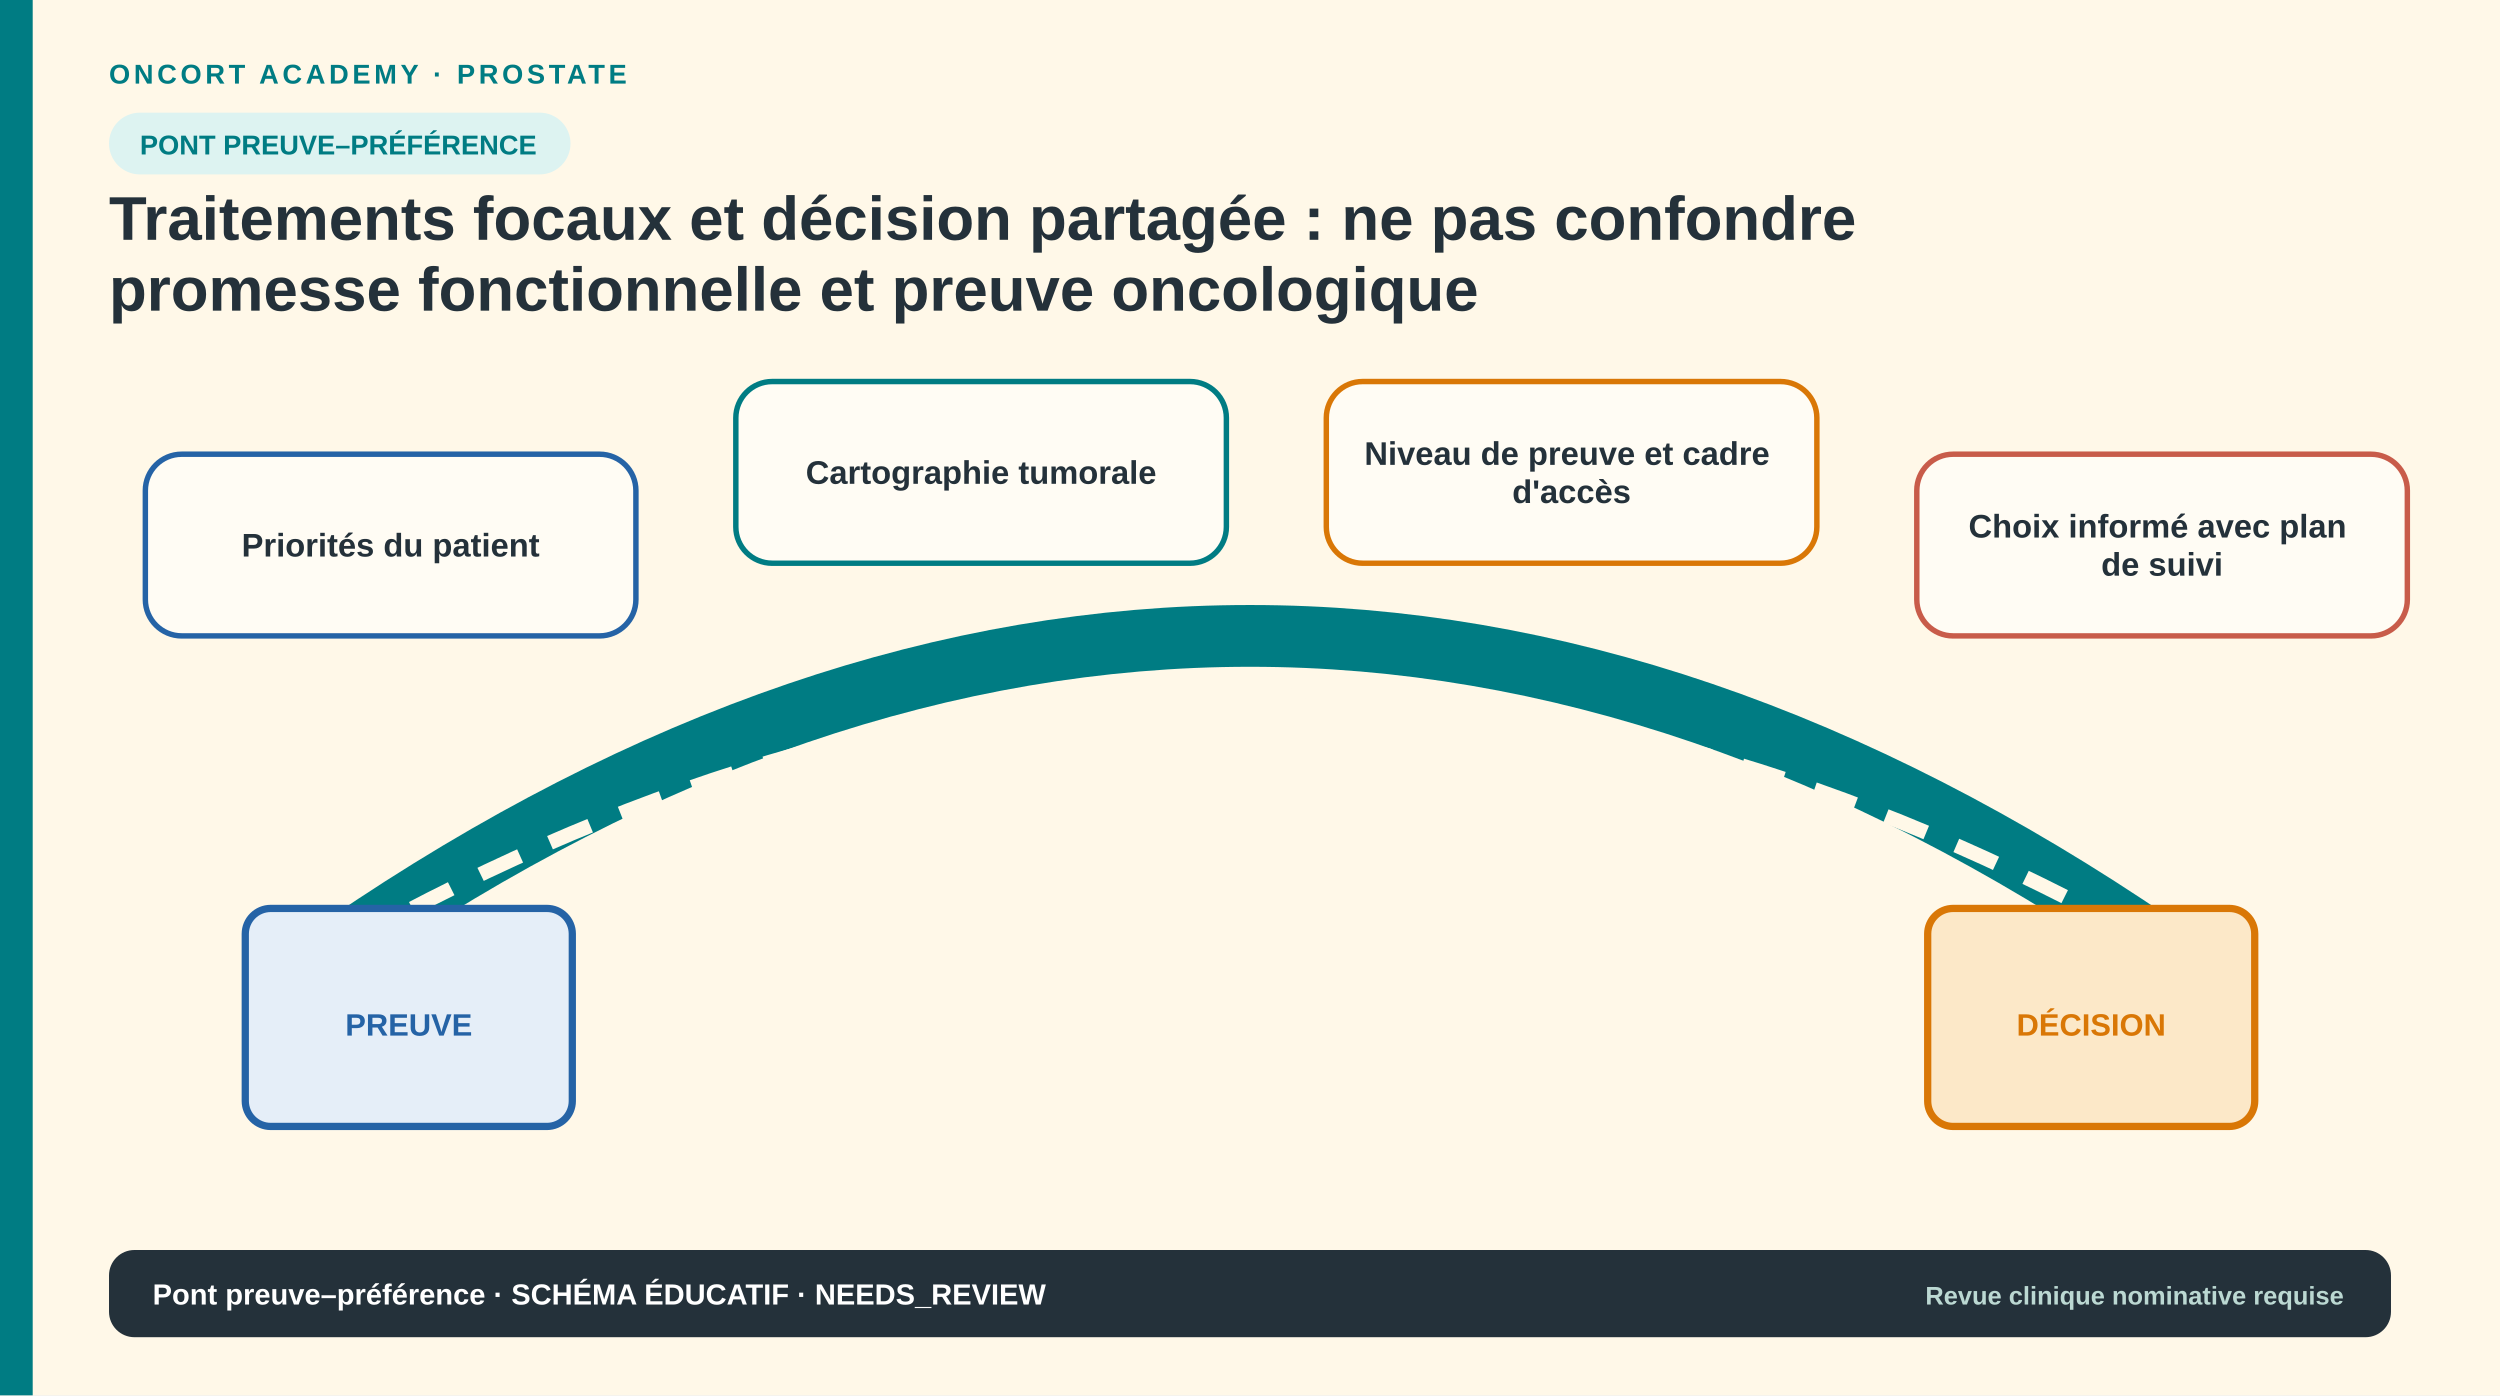
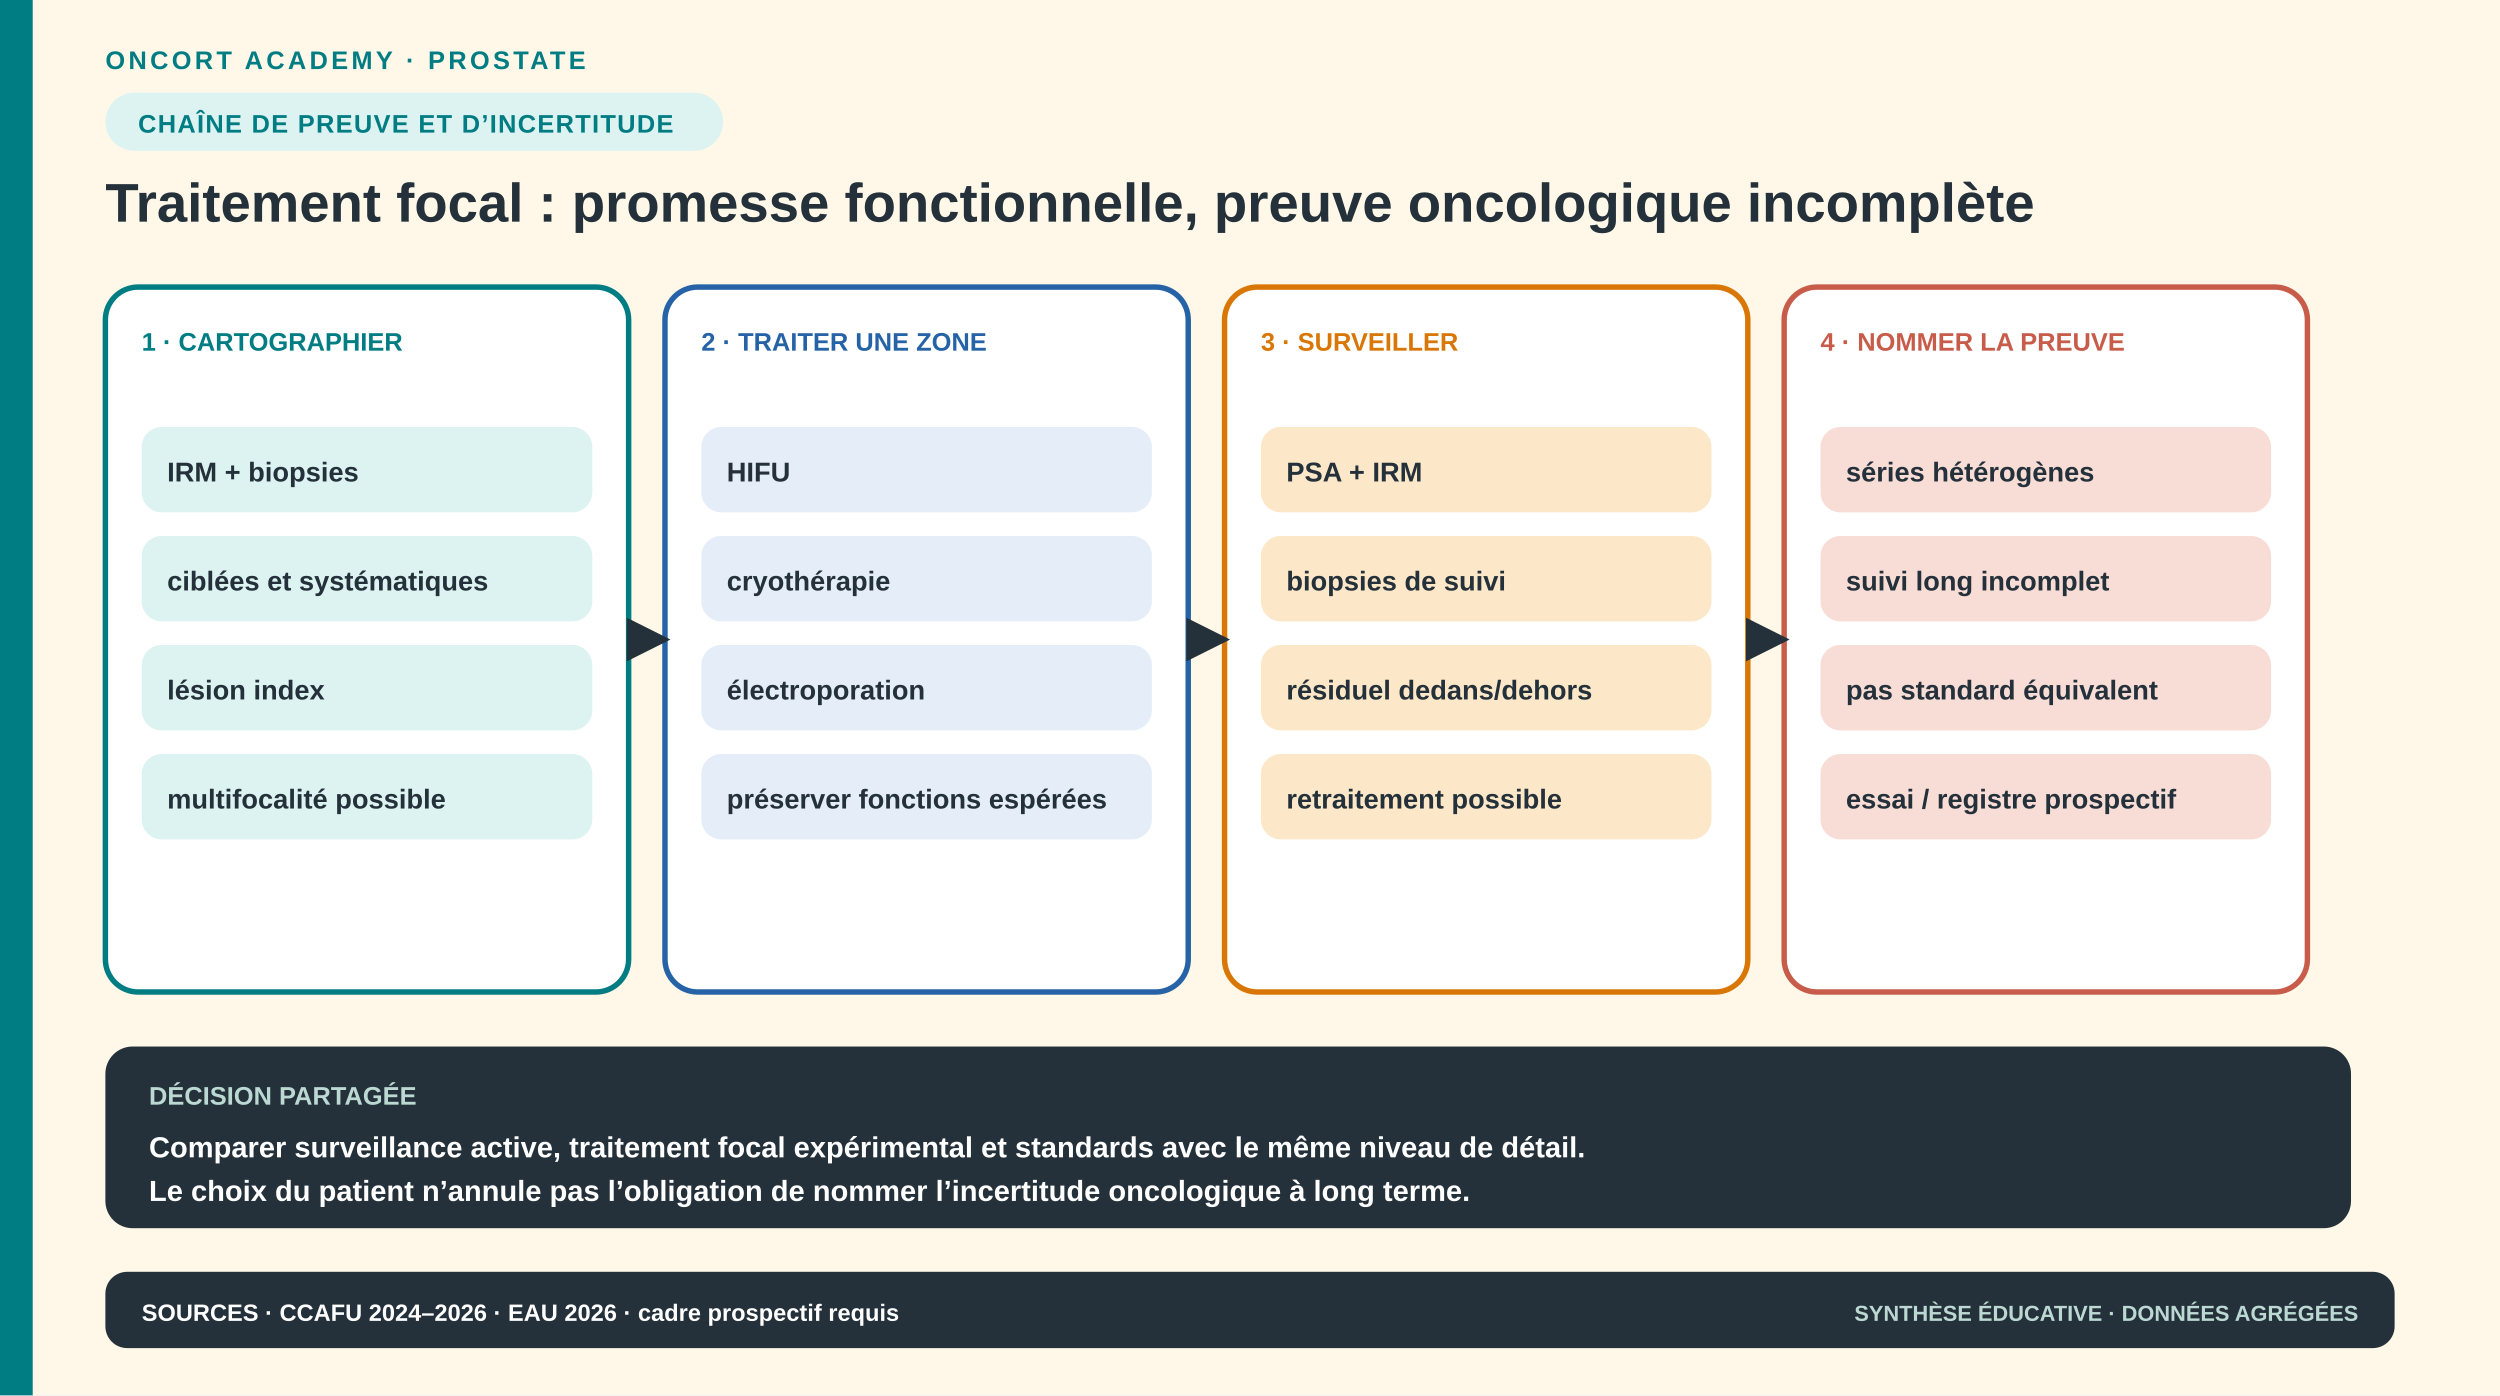
<svg xmlns="http://www.w3.org/2000/svg" width="1376" height="768" viewBox="0 0 1376 768" role="img" aria-labelledby="title desc">
  <defs>
-     <marker id="arrow" markerWidth="6" markerHeight="6" refX="5.5" refY="3" orient="auto">
-       <path d="M 0 0 L 6 3 L 0 6 z" fill="#24313A" />
+     <marker id="arrow" markerWidth="8" markerHeight="8" refX="7" refY="4" orient="auto">
+       <path d="M0,0 L8,4 L0,8 z" fill="#24313A" />
    </marker>
  </defs>
  <rect width="1376" height="768" fill="#FFF8E8" />
  <rect width="18" height="768" fill="#007C83" />
-   <text x="60" y="46" font-family="Arial, Helvetica, sans-serif" font-size="15" font-weight="800" fill="#007C83" letter-spacing="2">ONCORT ACADEMY · PROSTATE</text>
-   <rect x="60" y="62" width="254" height="34" rx="17" fill="#DDF3F1" />
-   <text x="77" y="85" font-family="Arial, Helvetica, sans-serif" font-size="15" font-weight="800" fill="#007C83">PONT PREUVE–PRÉFÉRENCE</text>
-   <text x="60" y="132" font-family="Arial, Helvetica, sans-serif" font-size="34" font-weight="800" fill="#24313A" text-anchor="start">
-     <tspan x="60" dy="0">Traitements focaux et décision partagée : ne pas confondre</tspan>
-     <tspan x="60" dy="39">promesse fonctionnelle et preuve oncologique</tspan>
+   <text x="58" y="38" font-family="Arial, Helvetica, sans-serif" font-size="14" font-weight="800" fill="#007C83" text-anchor="start" letter-spacing="1.8">ONCORT ACADEMY · PROSTATE</text>
+   <rect x="58" y="51" width="340" height="32" rx="16" fill="#DDF3F1" stroke="#DDF3F1" stroke-width="0" />
+   <text x="76" y="73" font-family="Arial, Helvetica, sans-serif" font-size="14" font-weight="800" fill="#007C83" text-anchor="start" letter-spacing="0.7">CHAÎNE DE PREUVE ET D’INCERTITUDE</text>
+   <text x="58" y="122" font-family="Arial, Helvetica, sans-serif" font-size="30" font-weight="800" fill="#24313A" text-anchor="start" letter-spacing="0">Traitement focal : promesse fonctionnelle, preuve oncologique incomplète</text>
+   <rect x="58" y="158" width="288" height="388" rx="18" fill="#FFFFFF" stroke="#007C83" stroke-width="3" />
+   <text x="78" y="193" font-family="Arial, Helvetica, sans-serif" font-size="14" font-weight="850" fill="#007C83" text-anchor="start" letter-spacing="0">1 · CARTOGRAPHIER</text>
+   <rect x="78" y="235" width="248" height="47" rx="11" fill="#DDF3F1" stroke="#DDF3F1" stroke-width="0" />
+   <text x="92" y="265" font-family="Arial, Helvetica, sans-serif" font-size="15" font-weight="750" fill="#24313A" text-anchor="start" letter-spacing="0">IRM + biopsies</text>
+   <rect x="78" y="295" width="248" height="47" rx="11" fill="#DDF3F1" stroke="#DDF3F1" stroke-width="0" />
+   <text x="92" y="325" font-family="Arial, Helvetica, sans-serif" font-size="15" font-weight="750" fill="#24313A" text-anchor="start" letter-spacing="0">ciblées et systématiques</text>
+   <rect x="78" y="355" width="248" height="47" rx="11" fill="#DDF3F1" stroke="#DDF3F1" stroke-width="0" />
+   <text x="92" y="385" font-family="Arial, Helvetica, sans-serif" font-size="15" font-weight="750" fill="#24313A" text-anchor="start" letter-spacing="0">lésion index</text>
+   <rect x="78" y="415" width="248" height="47" rx="11" fill="#DDF3F1" stroke="#DDF3F1" stroke-width="0" />
+   <text x="92" y="445" font-family="Arial, Helvetica, sans-serif" font-size="15" font-weight="750" fill="#24313A" text-anchor="start" letter-spacing="0">multifocalité possible</text>
+   <rect x="366" y="158" width="288" height="388" rx="18" fill="#FFFFFF" stroke="#2563A6" stroke-width="3" />
+   <text x="386" y="193" font-family="Arial, Helvetica, sans-serif" font-size="14" font-weight="850" fill="#2563A6" text-anchor="start" letter-spacing="0">2 · TRAITER UNE ZONE</text>
+   <rect x="386" y="235" width="248" height="47" rx="11" fill="#E5EEF8" stroke="#E5EEF8" stroke-width="0" />
+   <text x="400" y="265" font-family="Arial, Helvetica, sans-serif" font-size="15" font-weight="750" fill="#24313A" text-anchor="start" letter-spacing="0">HIFU</text>
+   <rect x="386" y="295" width="248" height="47" rx="11" fill="#E5EEF8" stroke="#E5EEF8" stroke-width="0" />
+   <text x="400" y="325" font-family="Arial, Helvetica, sans-serif" font-size="15" font-weight="750" fill="#24313A" text-anchor="start" letter-spacing="0">cryothérapie</text>
+   <rect x="386" y="355" width="248" height="47" rx="11" fill="#E5EEF8" stroke="#E5EEF8" stroke-width="0" />
+   <text x="400" y="385" font-family="Arial, Helvetica, sans-serif" font-size="15" font-weight="750" fill="#24313A" text-anchor="start" letter-spacing="0">électroporation</text>
+   <rect x="386" y="415" width="248" height="47" rx="11" fill="#E5EEF8" stroke="#E5EEF8" stroke-width="0" />
+   <text x="400" y="445" font-family="Arial, Helvetica, sans-serif" font-size="15" font-weight="750" fill="#24313A" text-anchor="start" letter-spacing="0">préserver fonctions espérées</text>
+   <rect x="674" y="158" width="288" height="388" rx="18" fill="#FFFFFF" stroke="#D97706" stroke-width="3" />
+   <text x="694" y="193" font-family="Arial, Helvetica, sans-serif" font-size="14" font-weight="850" fill="#D97706" text-anchor="start" letter-spacing="0">3 · SURVEILLER</text>
+   <rect x="694" y="235" width="248" height="47" rx="11" fill="#FCE8C8" stroke="#FCE8C8" stroke-width="0" />
+   <text x="708" y="265" font-family="Arial, Helvetica, sans-serif" font-size="15" font-weight="750" fill="#24313A" text-anchor="start" letter-spacing="0">PSA + IRM</text>
+   <rect x="694" y="295" width="248" height="47" rx="11" fill="#FCE8C8" stroke="#FCE8C8" stroke-width="0" />
+   <text x="708" y="325" font-family="Arial, Helvetica, sans-serif" font-size="15" font-weight="750" fill="#24313A" text-anchor="start" letter-spacing="0">biopsies de suivi</text>
+   <rect x="694" y="355" width="248" height="47" rx="11" fill="#FCE8C8" stroke="#FCE8C8" stroke-width="0" />
+   <text x="708" y="385" font-family="Arial, Helvetica, sans-serif" font-size="15" font-weight="750" fill="#24313A" text-anchor="start" letter-spacing="0">résiduel dedans/dehors</text>
+   <rect x="694" y="415" width="248" height="47" rx="11" fill="#FCE8C8" stroke="#FCE8C8" stroke-width="0" />
+   <text x="708" y="445" font-family="Arial, Helvetica, sans-serif" font-size="15" font-weight="750" fill="#24313A" text-anchor="start" letter-spacing="0">retraitement possible</text>
+   <rect x="982" y="158" width="288" height="388" rx="18" fill="#FFFFFF" stroke="#C85C4A" stroke-width="3" />
+   <text x="1002" y="193" font-family="Arial, Helvetica, sans-serif" font-size="14" font-weight="850" fill="#C85C4A" text-anchor="start" letter-spacing="0">4 · NOMMER LA PREUVE</text>
+   <rect x="1002" y="235" width="248" height="47" rx="11" fill="#F8DDD7" stroke="#F8DDD7" stroke-width="0" />
+   <text x="1016" y="265" font-family="Arial, Helvetica, sans-serif" font-size="15" font-weight="750" fill="#24313A" text-anchor="start" letter-spacing="0">séries hétérogènes</text>
+   <rect x="1002" y="295" width="248" height="47" rx="11" fill="#F8DDD7" stroke="#F8DDD7" stroke-width="0" />
+   <text x="1016" y="325" font-family="Arial, Helvetica, sans-serif" font-size="15" font-weight="750" fill="#24313A" text-anchor="start" letter-spacing="0">suivi long incomplet</text>
+   <rect x="1002" y="355" width="248" height="47" rx="11" fill="#F8DDD7" stroke="#F8DDD7" stroke-width="0" />
+   <text x="1016" y="385" font-family="Arial, Helvetica, sans-serif" font-size="15" font-weight="750" fill="#24313A" text-anchor="start" letter-spacing="0">pas standard équivalent</text>
+   <rect x="1002" y="415" width="248" height="47" rx="11" fill="#F8DDD7" stroke="#F8DDD7" stroke-width="0" />
+   <text x="1016" y="445" font-family="Arial, Helvetica, sans-serif" font-size="15" font-weight="750" fill="#24313A" text-anchor="start" letter-spacing="0">essai / registre prospectif</text>
+   <path d="M346 352 L366 352" stroke="#24313A" stroke-width="3" marker-end="url(#arrow)" />
+   <path d="M654 352 L674 352" stroke="#24313A" stroke-width="3" marker-end="url(#arrow)" />
+   <path d="M962 352 L982 352" stroke="#24313A" stroke-width="3" marker-end="url(#arrow)" />
+   <rect x="58" y="576" width="1236" height="100" rx="15" fill="#24313A" stroke="#24313A" stroke-width="0" />
+   <text x="82" y="608" font-family="Arial, Helvetica, sans-serif" font-size="14" font-weight="850" fill="#BBD8D2" text-anchor="start" letter-spacing="0">DÉCISION PARTAGÉE</text>
+   <text x="82" y="637" font-family="Arial, Helvetica, sans-serif" font-size="16" font-weight="750" fill="#FFFFFF" text-anchor="start">
+     <tspan x="82" dy="0">Comparer surveillance active, traitement focal expérimental et standards avec le même niveau de détail.</tspan>
+     <tspan x="82" dy="24">Le choix du patient n’annule pas l’obligation de nommer l’incertitude oncologique à long terme.</tspan>
  </text>
-   <path d="M 190 520 Q 688 180 1186 520" fill="none" stroke="#007C83" stroke-width="34" stroke-linecap="round" />
-   <path d="M 190 520 Q 688 240 1186 520" fill="none" stroke="#FFF8E8" stroke-width="8" stroke-dasharray="24 18" />
-   <rect x="135" y="500" width="180" height="120" rx="14" fill="#E5EEF8" stroke="#2563A6" stroke-width="4" />
-   <rect x="1061" y="500" width="180" height="120" rx="14" fill="#FCE8C8" stroke="#D97706" stroke-width="4" />
-   <g>
-     <rect x="80" y="250" width="270" height="100" rx="20" fill="#FFFCF4" stroke="#2563A6" stroke-width="3" />
-     <text x="215" y="306.3" font-family="Arial, Helvetica, sans-serif" font-size="18" font-weight="700" fill="#24313A" text-anchor="middle">
-       <tspan x="215" dy="0">Priorités du patient</tspan>
-     </text>
-   </g>
-   <g>
-     <rect x="405" y="210" width="270" height="100" rx="20" fill="#FFFCF4" stroke="#007C83" stroke-width="3" />
-     <text x="540" y="266.3" font-family="Arial, Helvetica, sans-serif" font-size="18" font-weight="700" fill="#24313A" text-anchor="middle">
-       <tspan x="540" dy="0">Cartographie tumorale</tspan>
-     </text>
-   </g>
-   <g>
-     <rect x="730" y="210" width="270" height="100" rx="20" fill="#FFFCF4" stroke="#D97706" stroke-width="3" />
-     <text x="865" y="255.86" font-family="Arial, Helvetica, sans-serif" font-size="18" font-weight="700" fill="#24313A" text-anchor="middle">
-       <tspan x="865" dy="0">Niveau de preuve et cadre</tspan>
-       <tspan x="865" dy="21">d'accès</tspan>
-     </text>
-   </g>
-   <g>
-     <rect x="1055" y="250" width="270" height="100" rx="20" fill="#FFFCF4" stroke="#C85C4A" stroke-width="3" />
-     <text x="1190" y="295.86" font-family="Arial, Helvetica, sans-serif" font-size="18" font-weight="700" fill="#24313A" text-anchor="middle">
-       <tspan x="1190" dy="0">Choix informé avec plan</tspan>
-       <tspan x="1190" dy="21">de suivi</tspan>
-     </text>
-   </g>
-   <text x="225" y="570" font-family="Arial" font-size="17" font-weight="800" fill="#2563A6" text-anchor="middle">PREUVE</text>
-   <text x="1151" y="570" font-family="Arial" font-size="17" font-weight="800" fill="#D97706" text-anchor="middle">DÉCISION</text>
-   <rect x="60" y="688" width="1256" height="48" rx="14" fill="#24313A" />
-   <text x="84" y="718" font-family="Arial, Helvetica, sans-serif" font-size="16" font-weight="750" fill="#FFFFFF">Pont preuve–préférence · SCHÉMA ÉDUCATIF · NEEDS_REVIEW</text>
-   <text x="1290" y="718" font-family="Arial, Helvetica, sans-serif" font-size="14" font-weight="650" fill="#BBD8D2" text-anchor="end">Revue clinique nominative requise</text>
+   <rect x="58" y="700" width="1260" height="42" rx="12" fill="#24313A" stroke="#24313A" stroke-width="0" />
+   <text x="78" y="727" font-family="Arial, Helvetica, sans-serif" font-size="13" font-weight="700" fill="#FFFFFF" text-anchor="start" letter-spacing="0">SOURCES · CCAFU 2024–2026 · EAU 2026 · cadre prospectif requis</text>
+   <text x="1298" y="727" font-family="Arial, Helvetica, sans-serif" font-size="12" font-weight="700" fill="#BBD8D2" text-anchor="end" letter-spacing="0">SYNTHÈSE ÉDUCATIVE · DONNÉES AGRÉGÉES</text>
</svg>
